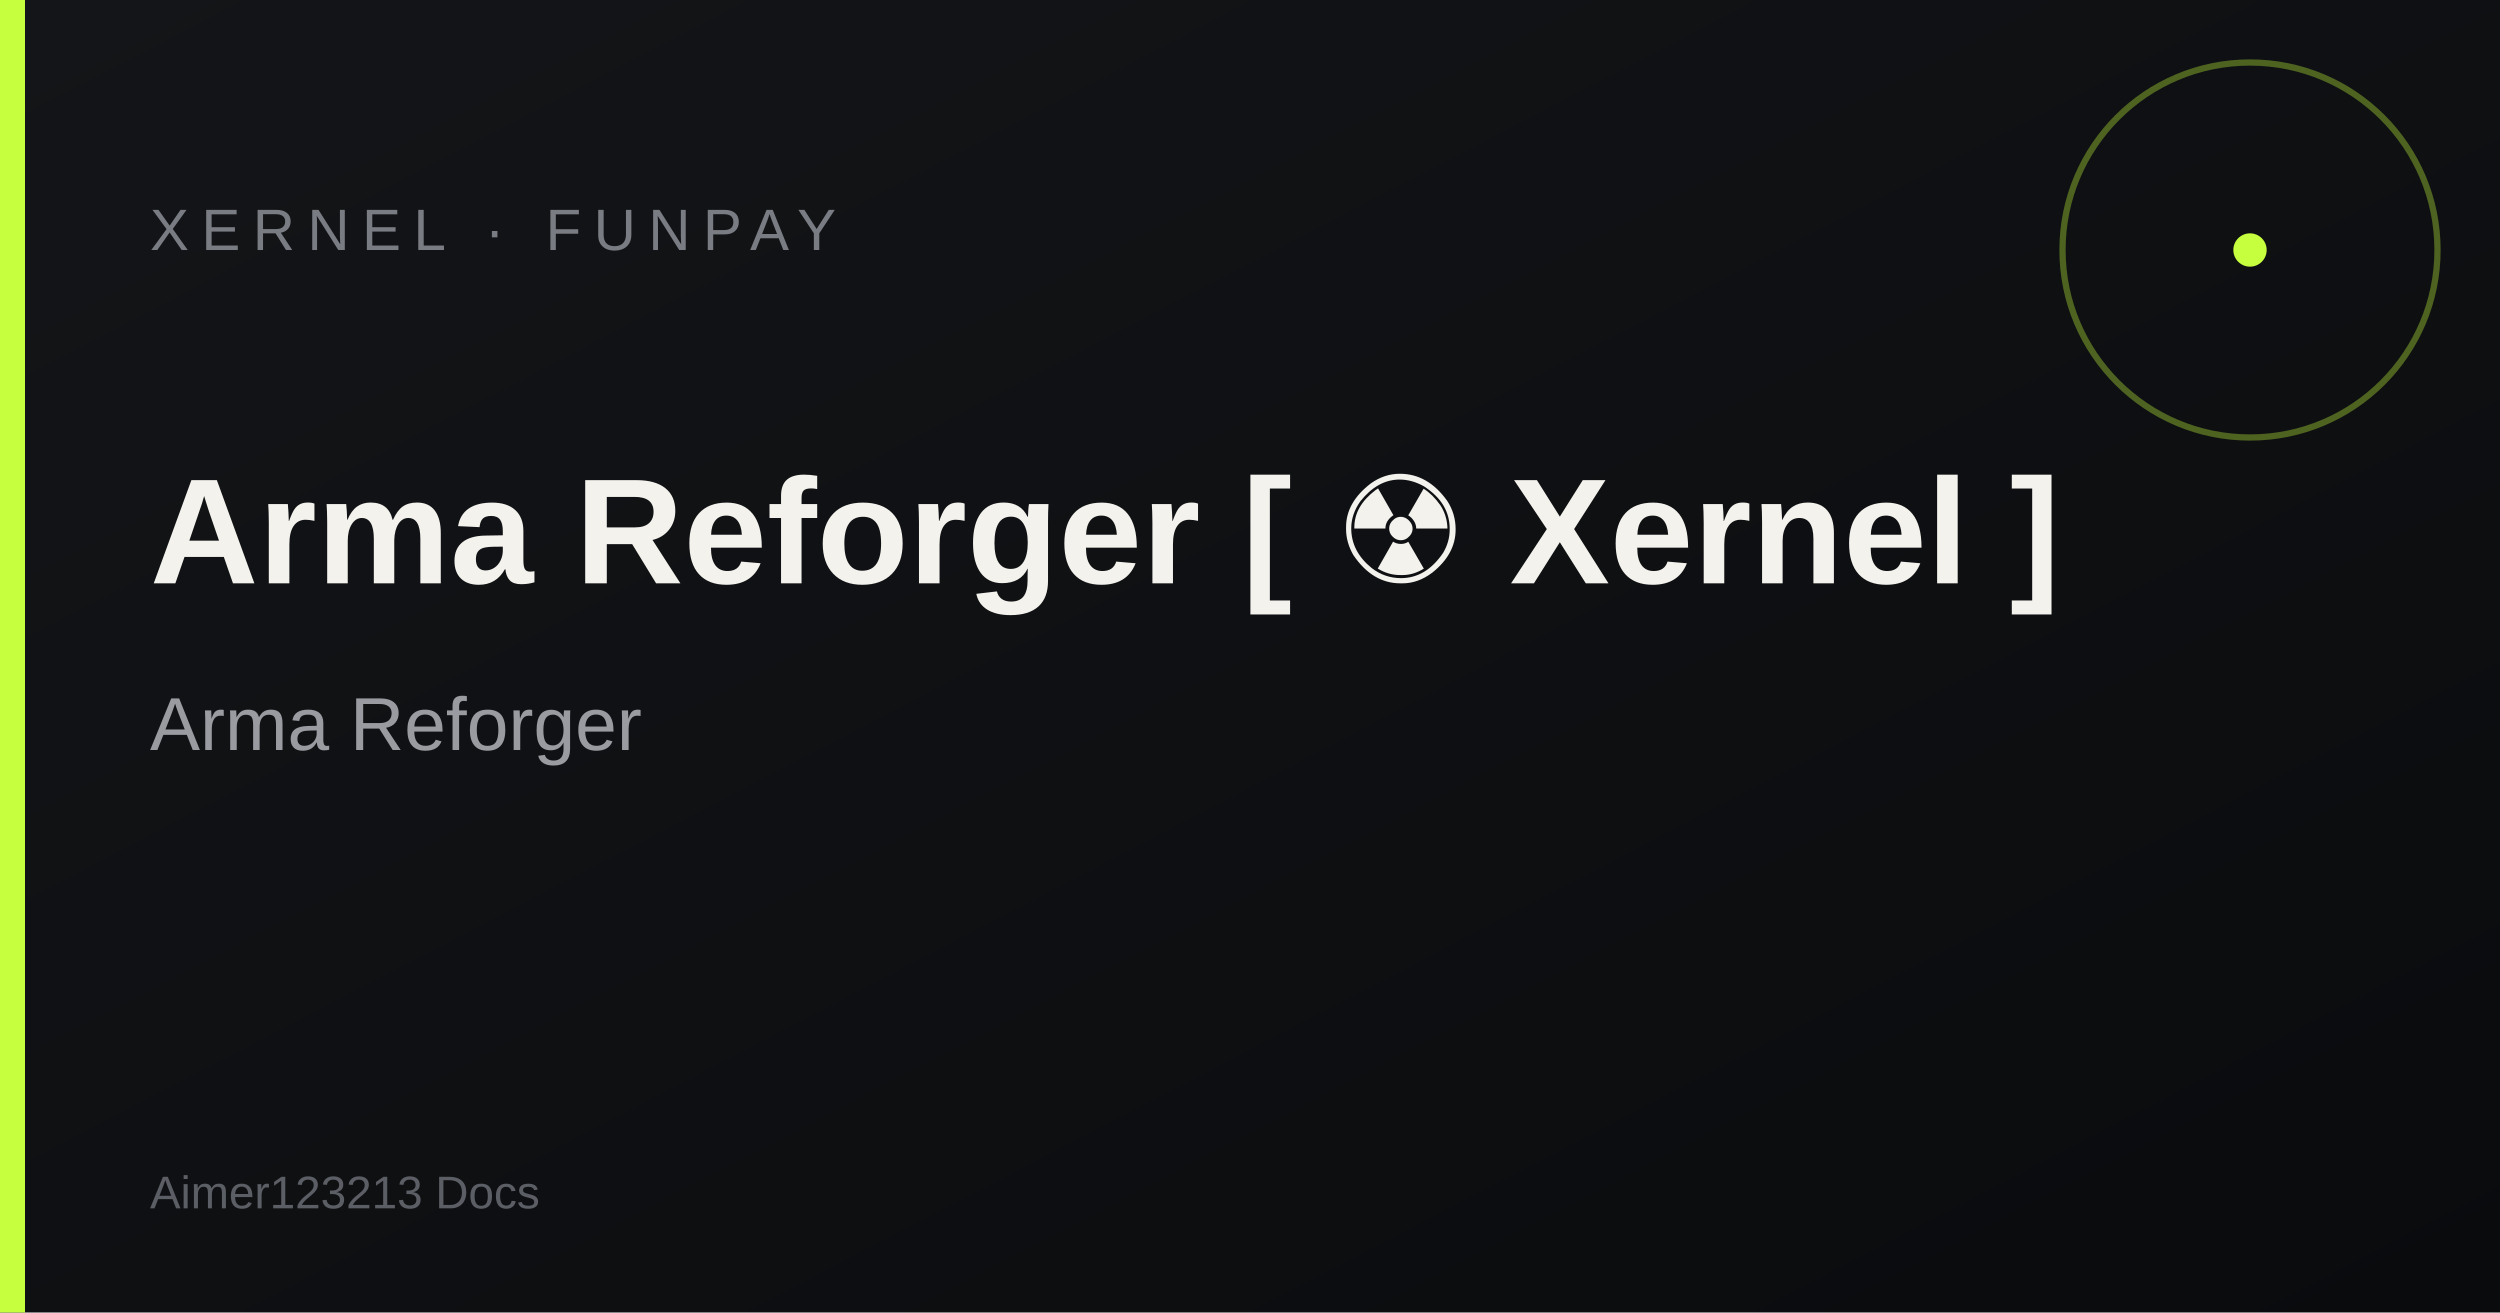
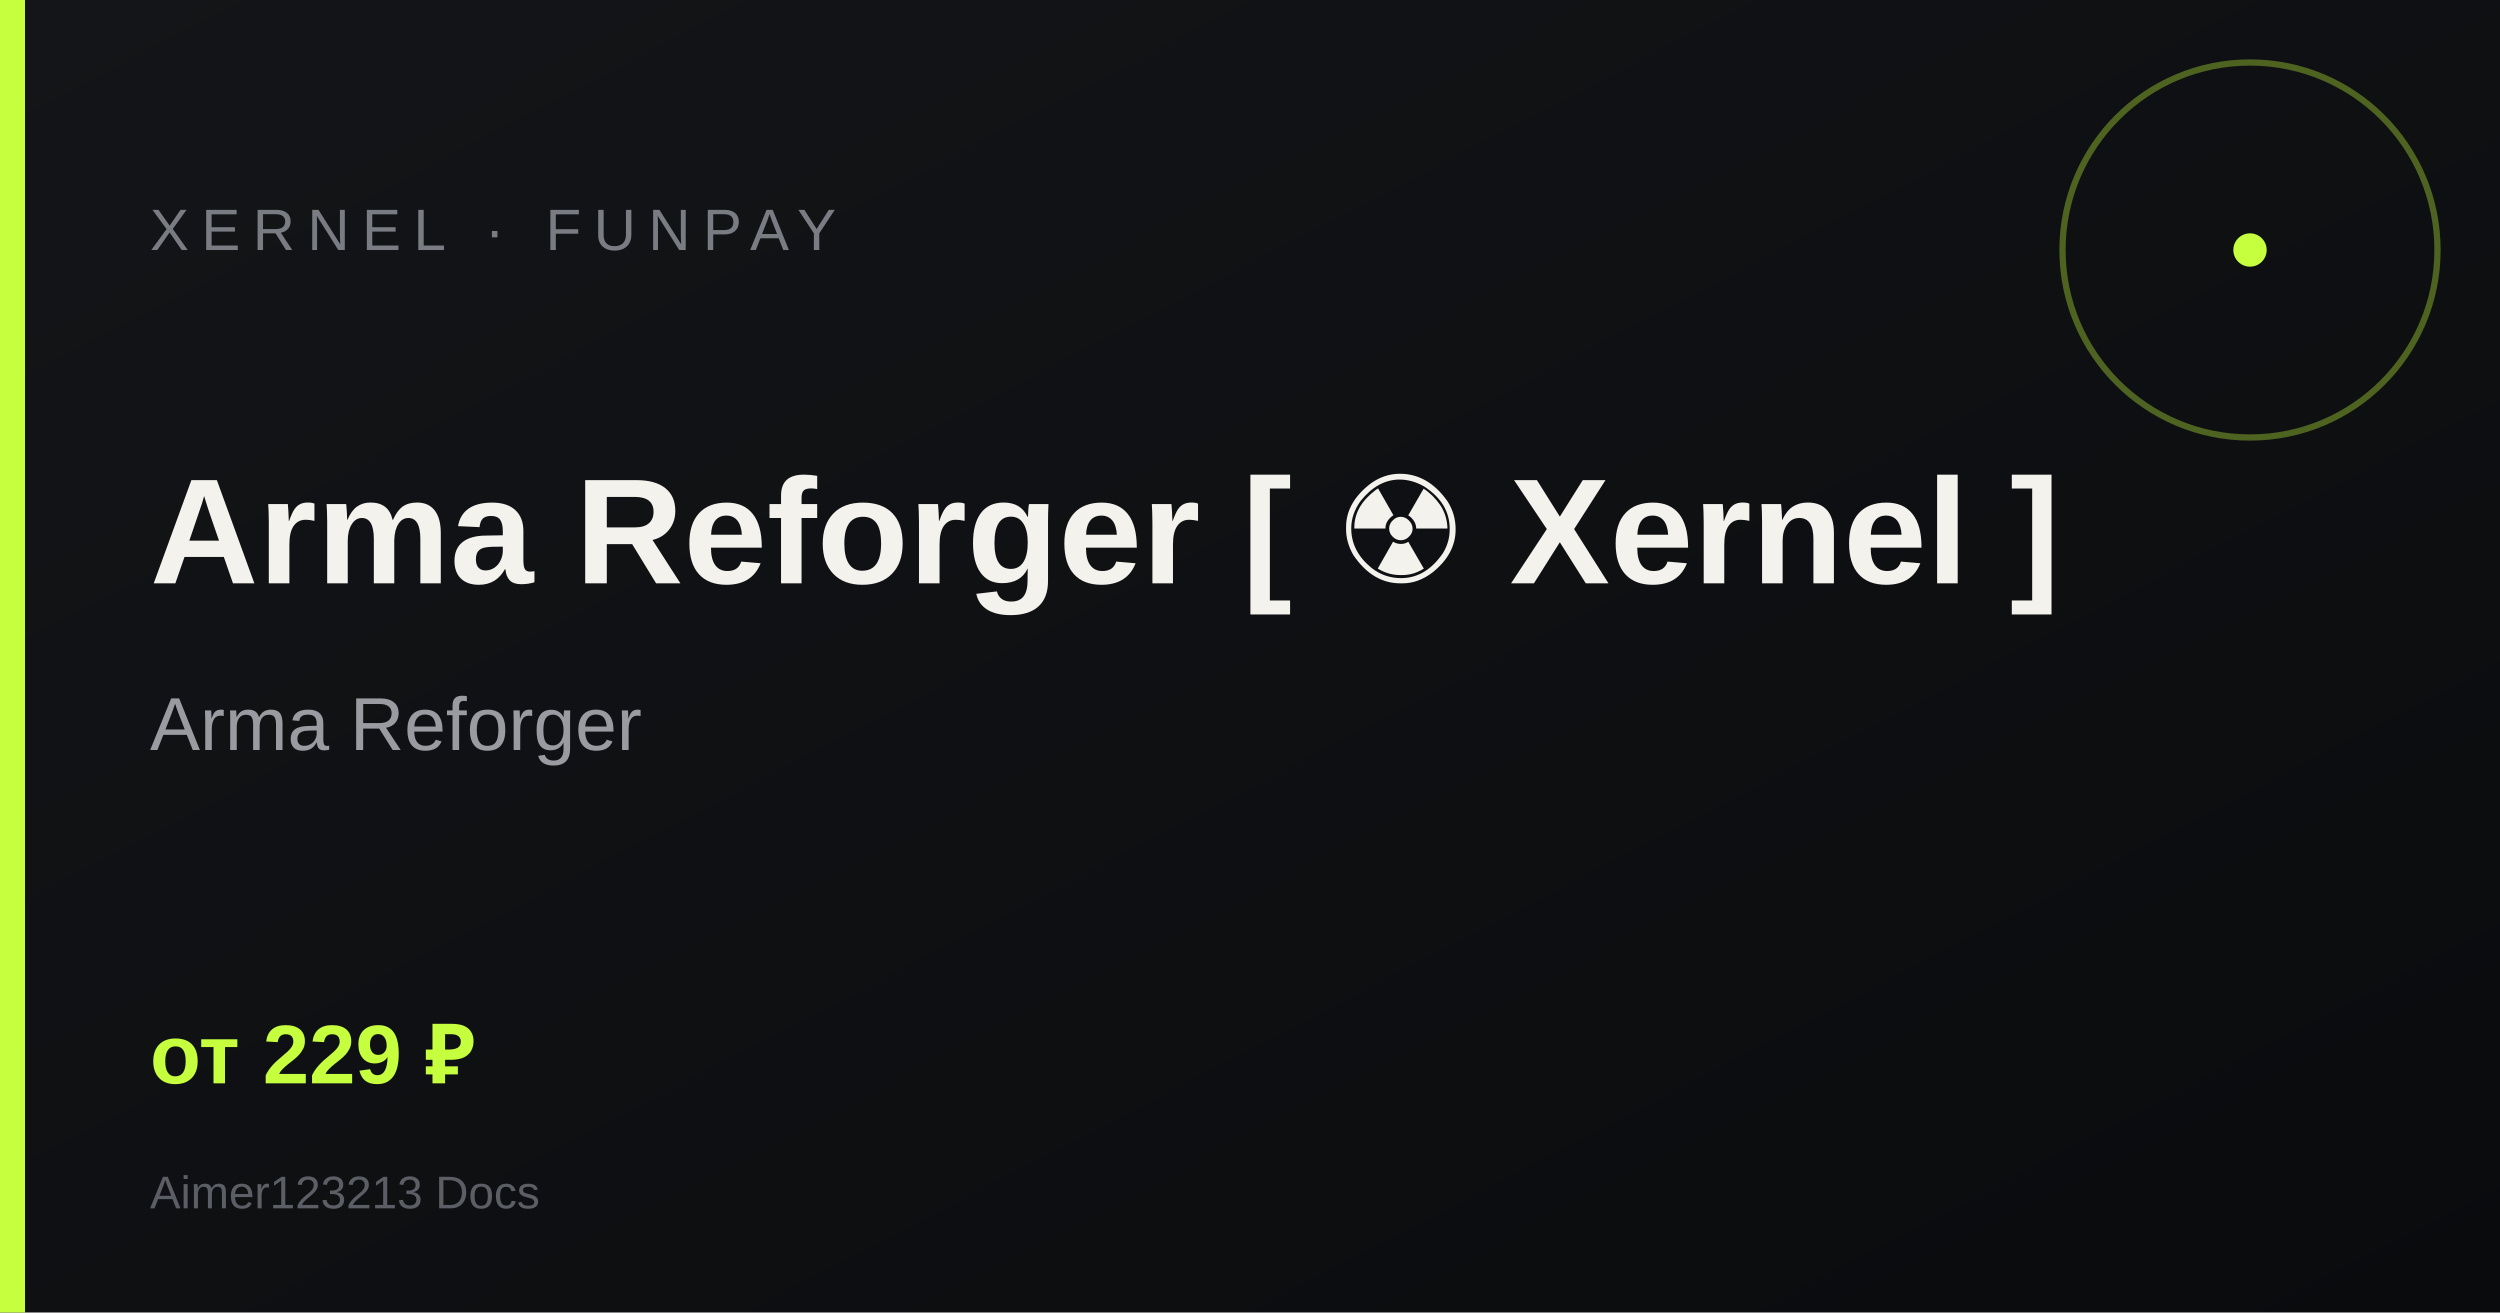
<svg xmlns="http://www.w3.org/2000/svg" width="1200" height="630" viewBox="0 0 1200 630">
  <defs>
    <linearGradient id="g" x1="0" y1="0" x2="1" y2="1">
      <stop offset="0%" stop-color="#141518" />
      <stop offset="100%" stop-color="#0a0b0d" />
    </linearGradient>
  </defs>
  <rect width="1200" height="630" fill="url(#g)" />
  <rect x="0" y="0" width="12" height="630" fill="#c6ff3d" />
  <circle cx="1080" cy="120" r="90" fill="none" stroke="#c6ff3d" stroke-width="3" opacity=".35" />
  <circle cx="1080" cy="120" r="8" fill="#c6ff3d" />
  <text x="72" y="120" fill="#7a7c83" font-family="Arial, sans-serif" font-size="28" letter-spacing="6">XERNEL · FUNPAY</text>
  <text x="72" y="280" fill="#f3f2ed" font-family="Arial, sans-serif" font-size="72" font-weight="700">Arma Reforger [ ☢ Xernel ]</text>
  <text x="72" y="360" fill="#9a9ba1" font-family="Arial, sans-serif" font-size="36">Arma Reforger</text>
-   <text x="72" y="520" fill="#c6ff3d" font-family="Arial, sans-serif" font-size="40" font-weight="700" />
+   <text x="72" y="520" fill="#c6ff3d" font-family="Arial, sans-serif" font-size="40" font-weight="700">от 229 ₽</text>
  <text x="72" y="580" fill="#5c5e65" font-family="Arial, sans-serif" font-size="22">Aimer123213 Docs</text>
</svg>
